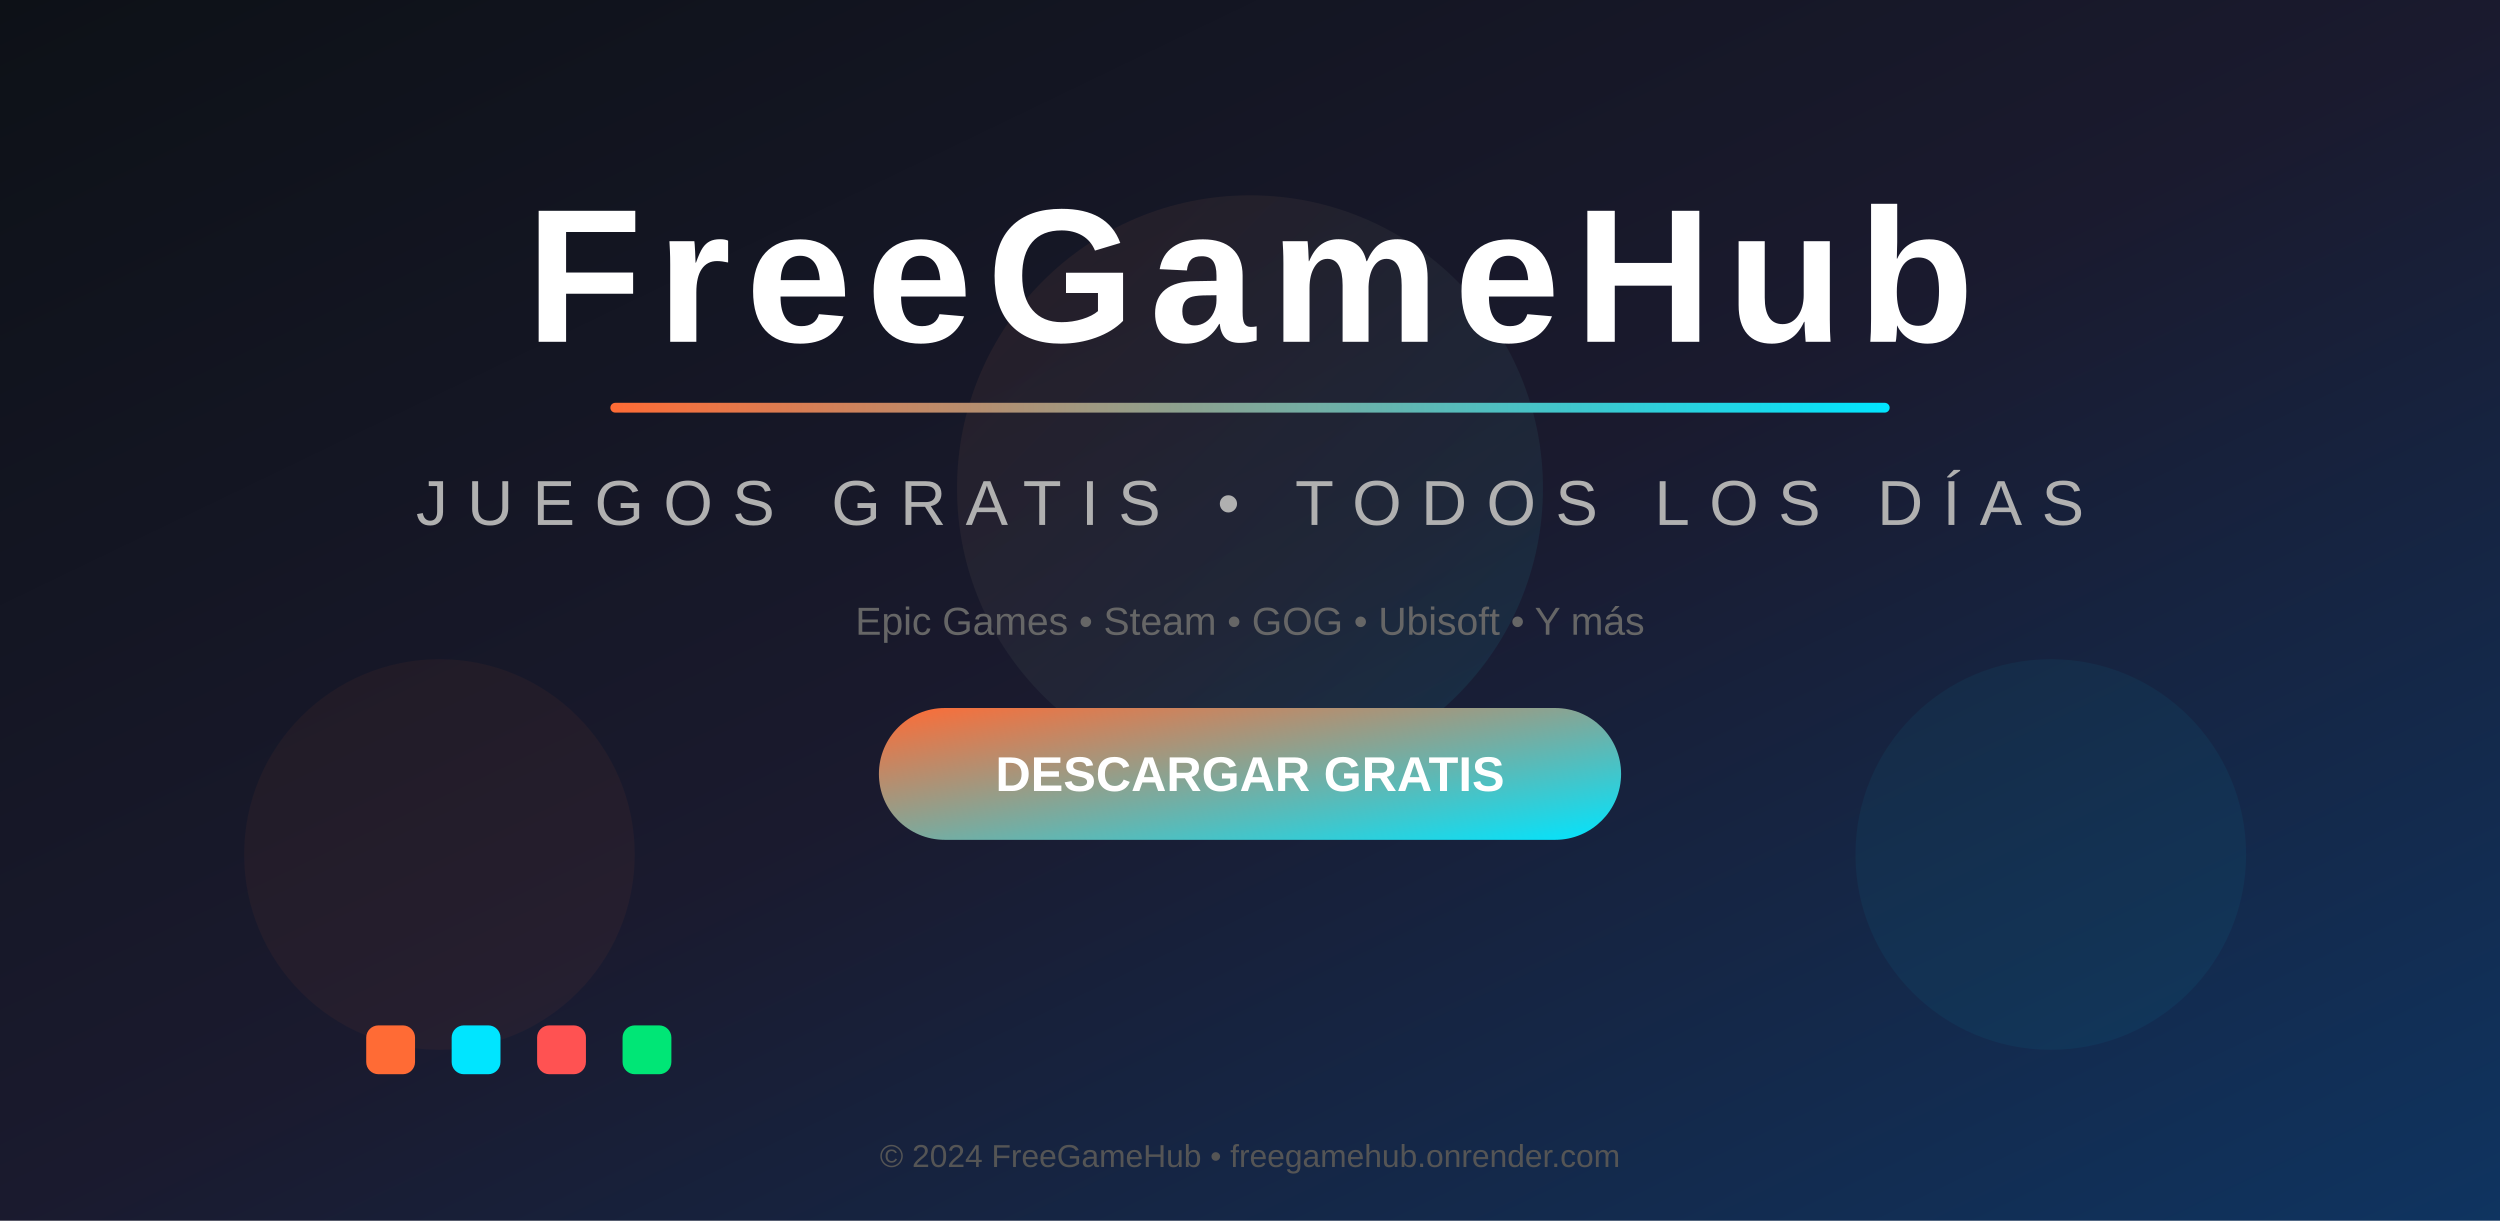
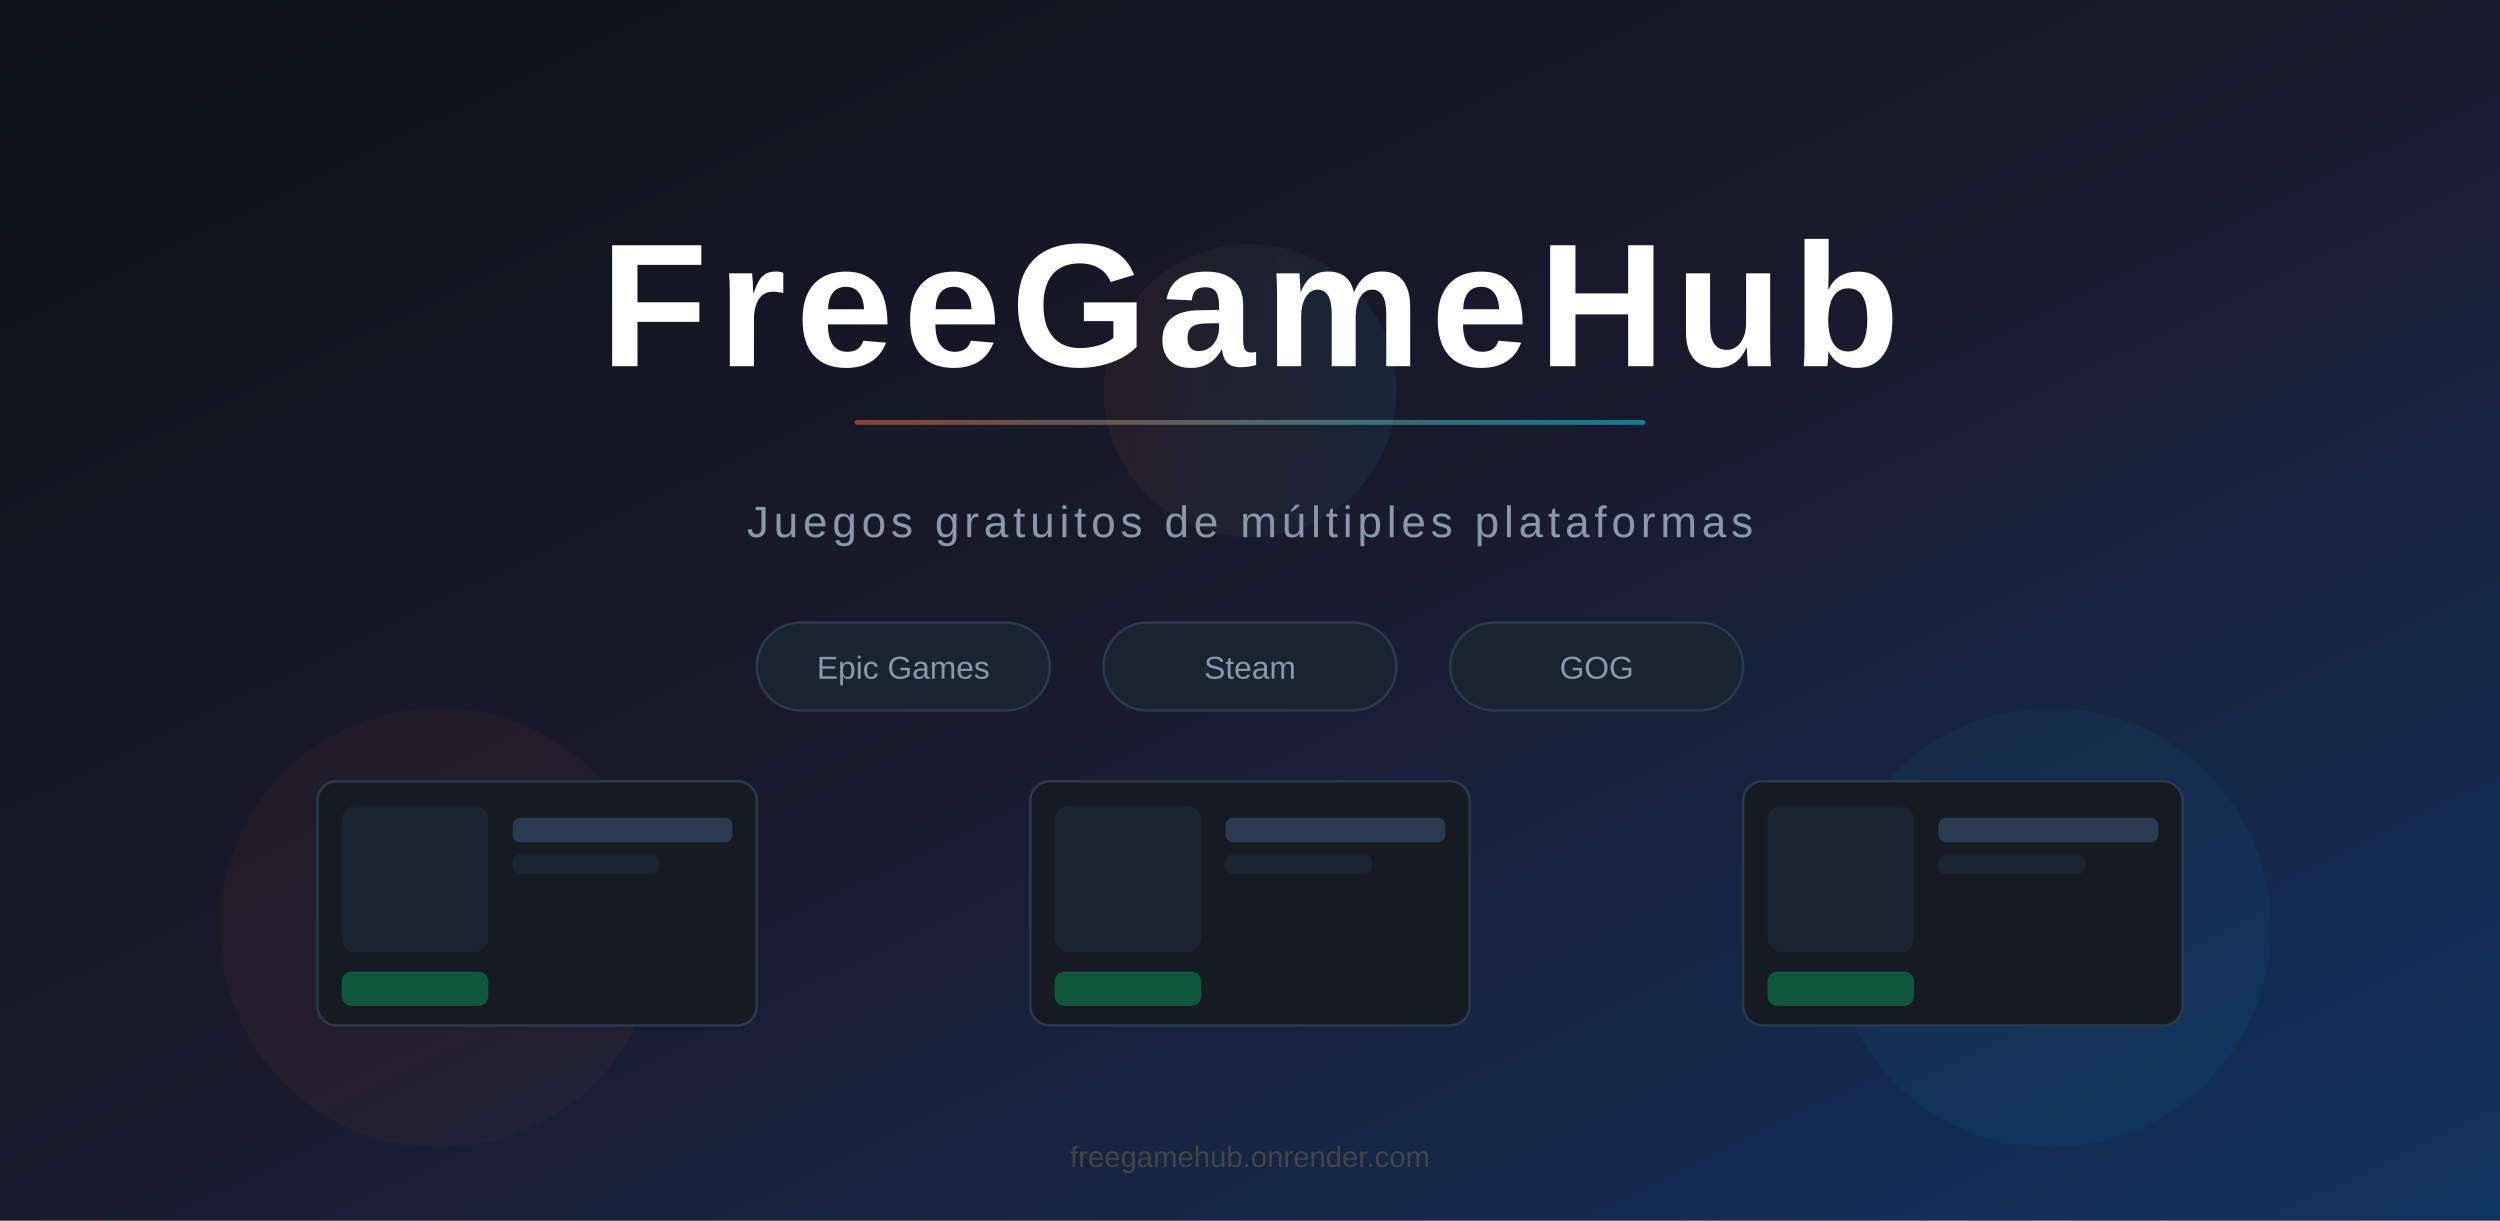
<svg xmlns="http://www.w3.org/2000/svg" width="1024" height="500" viewBox="0 0 1024 500">
  <defs>
    <linearGradient id="bg" x1="0%" y1="0%" x2="100%" y2="100%">
      <stop offset="0%" style="stop-color:#0D1117;stop-opacity:1" />
      <stop offset="50%" style="stop-color:#1a1a2e;stop-opacity:1" />
      <stop offset="100%" style="stop-color:#0f3460;stop-opacity:1" />
    </linearGradient>
    <linearGradient id="accent" x1="0%" y1="0%" x2="100%" y2="0%">
      <stop offset="0%" style="stop-color:#FF6B35" />
      <stop offset="100%" style="stop-color:#00E5FF" />
    </linearGradient>
-     <linearGradient id="fgGrad" x1="0%" y1="0%" x2="100%" y2="100%">
-       <stop offset="0%" style="stop-color:#FF6B35" />
-       <stop offset="100%" style="stop-color:#00E5FF" />
-     </linearGradient>
  </defs>
  <rect width="1024" height="500" fill="url(#bg)" />
-   <circle cx="512" cy="200" r="120" fill="url(#fgGrad)" opacity="0.08" />
-   <circle cx="180" cy="350" r="80" fill="#FF6B35" opacity="0.05" />
-   <circle cx="840" cy="350" r="80" fill="#00E5FF" opacity="0.05" />
-   <text x="512" y="140" font-family="Arial,sans-serif" font-size="78" font-weight="bold" fill="#FFFFFF" text-anchor="middle" letter-spacing="6">FreeGameHub</text>
-   <rect x="250" y="165" width="524" height="4" rx="2" fill="url(#accent)" />
-   <text x="512" y="215" font-family="Arial,sans-serif" font-size="26" fill="#B0B0B0" text-anchor="middle" letter-spacing="8">JUEGOS GRATIS • TODOS LOS DÍAS</text>
-   <text x="512" y="260" font-family="Arial,sans-serif" font-size="16" fill="#666" text-anchor="middle">Epic Games • Steam • GOG • Ubisoft • Y más</text>
-   <rect x="360" y="290" width="304" height="54" rx="27" fill="url(#fgGrad)" />
-   <text x="512" y="324" font-family="Arial,sans-serif" font-size="20" font-weight="bold" fill="#FFFFFF" text-anchor="middle">DESCARGAR GRATIS</text>
-   <rect x="150" y="420" width="20" height="20" rx="5" fill="#FF6B35" />
-   <rect x="185" y="420" width="20" height="20" rx="5" fill="#00E5FF" />
-   <rect x="220" y="420" width="20" height="20" rx="5" fill="#FF5252" />
-   <rect x="255" y="420" width="20" height="20" rx="5" fill="#00E676" />
-   <text x="512" y="478" font-family="Arial,sans-serif" font-size="13" fill="#555" text-anchor="middle">© 2024 FreeGameHub • freegamehub.onrender.com</text>
+   <circle cx="180" cy="380" r="90" fill="#FF6B35" opacity="0.04" />
+   <circle cx="840" cy="380" r="90" fill="#00E5FF" opacity="0.04" />
+   <circle cx="512" cy="160" r="60" fill="url(#accent)" opacity="0.06" />
+   <text x="512" y="150" font-family="Arial,sans-serif" font-size="72" font-weight="bold" fill="#FFFFFF" text-anchor="middle" letter-spacing="4">FreeGameHub</text>
+   <rect x="350" y="172" width="324" height="2" rx="1" fill="url(#accent)" opacity="0.5" />
+   <text x="512" y="220" font-family="Arial,sans-serif" font-size="18" fill="#8899aa" text-anchor="middle" letter-spacing="2">Juegos gratuitos de múltiples plataformas</text>
+   <rect x="310" y="255" width="120" height="36" rx="18" fill="#1a2332" stroke="#2a3a4f" stroke-width="1" />
+   <text x="370" y="278" font-family="Arial,sans-serif" font-size="13" fill="#8899aa" text-anchor="middle">Epic Games</text>
+   <rect x="452" y="255" width="120" height="36" rx="18" fill="#1a2332" stroke="#2a3a4f" stroke-width="1" />
+   <text x="512" y="278" font-family="Arial,sans-serif" font-size="13" fill="#8899aa" text-anchor="middle">Steam</text>
+   <rect x="594" y="255" width="120" height="36" rx="18" fill="#1a2332" stroke="#2a3a4f" stroke-width="1" />
+   <text x="654" y="278" font-family="Arial,sans-serif" font-size="13" fill="#8899aa" text-anchor="middle">GOG</text>
+   <rect x="130" y="320" width="180" height="100" rx="8" fill="#161b22" stroke="#2a3a4f" stroke-width="1" />
+   <rect x="140" y="330" width="60" height="60" rx="6" fill="#1a2332" />
+   <rect x="210" y="335" width="90" height="10" rx="3" fill="#2a3a4f" />
+   <rect x="210" y="350" width="60" height="8" rx="3" fill="#1a2332" />
+   <rect x="140" y="398" width="60" height="14" rx="4" fill="#00E676" opacity="0.3" />
+   <rect x="422" y="320" width="180" height="100" rx="8" fill="#161b22" stroke="#2a3a4f" stroke-width="1" />
+   <rect x="432" y="330" width="60" height="60" rx="6" fill="#1a2332" />
+   <rect x="502" y="335" width="90" height="10" rx="3" fill="#2a3a4f" />
+   <rect x="502" y="350" width="60" height="8" rx="3" fill="#1a2332" />
+   <rect x="432" y="398" width="60" height="14" rx="4" fill="#00E676" opacity="0.3" />
+   <rect x="714" y="320" width="180" height="100" rx="8" fill="#161b22" stroke="#2a3a4f" stroke-width="1" />
+   <rect x="724" y="330" width="60" height="60" rx="6" fill="#1a2332" />
+   <rect x="794" y="335" width="90" height="10" rx="3" fill="#2a3a4f" />
+   <rect x="794" y="350" width="60" height="8" rx="3" fill="#1a2332" />
+   <rect x="724" y="398" width="60" height="14" rx="4" fill="#00E676" opacity="0.3" />
+   <text x="512" y="478" font-family="Arial,sans-serif" font-size="12" fill="#444" text-anchor="middle">freegamehub.onrender.com</text>
</svg>
